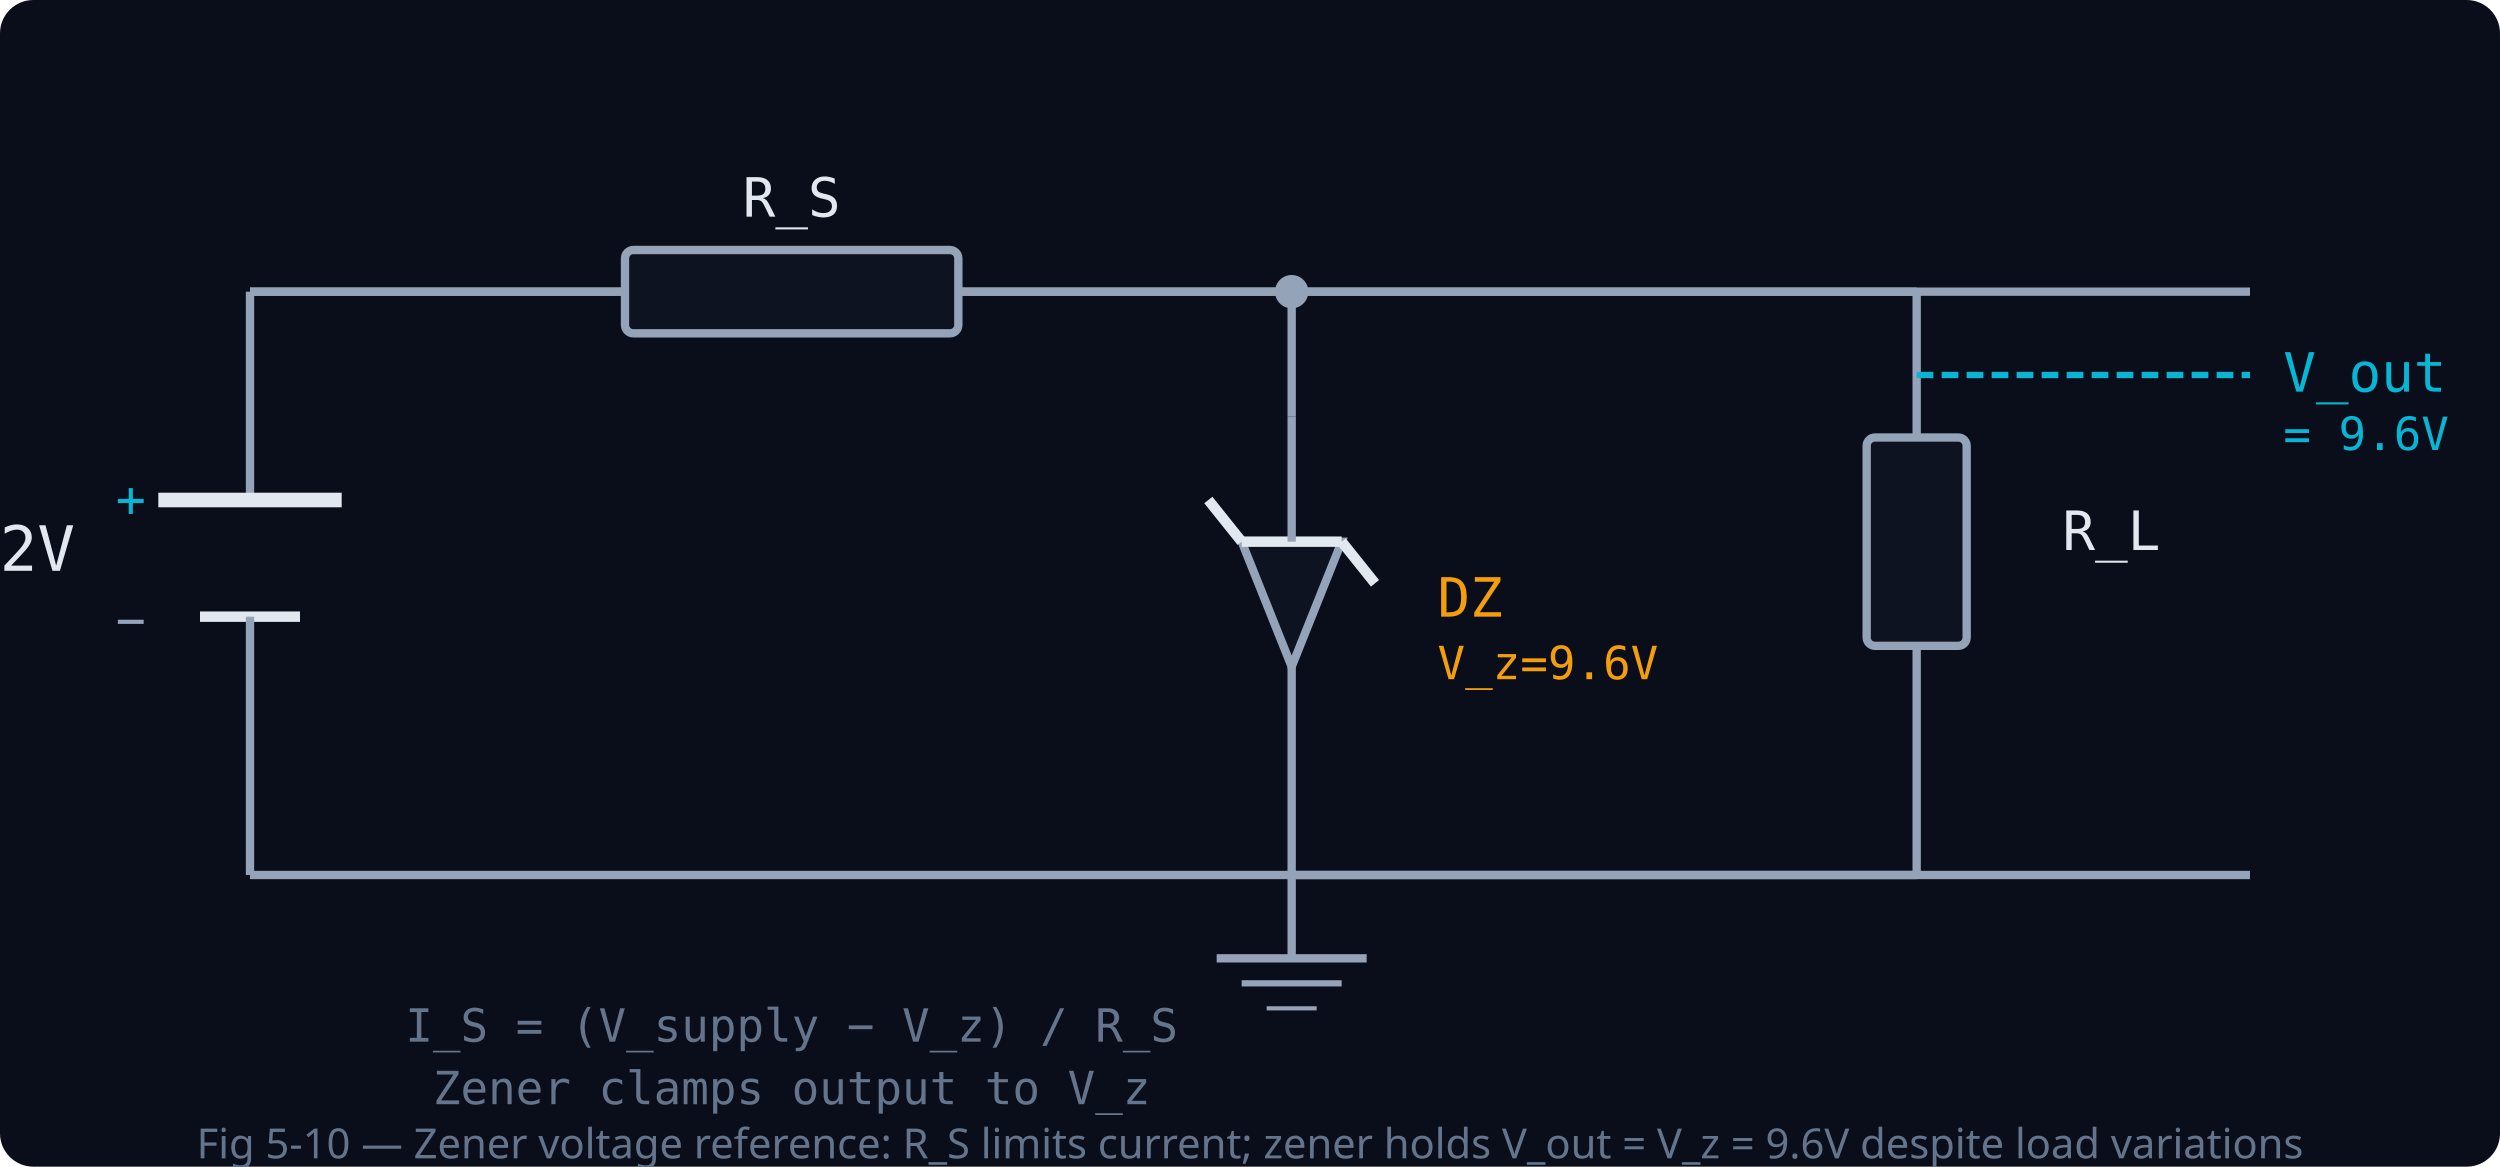
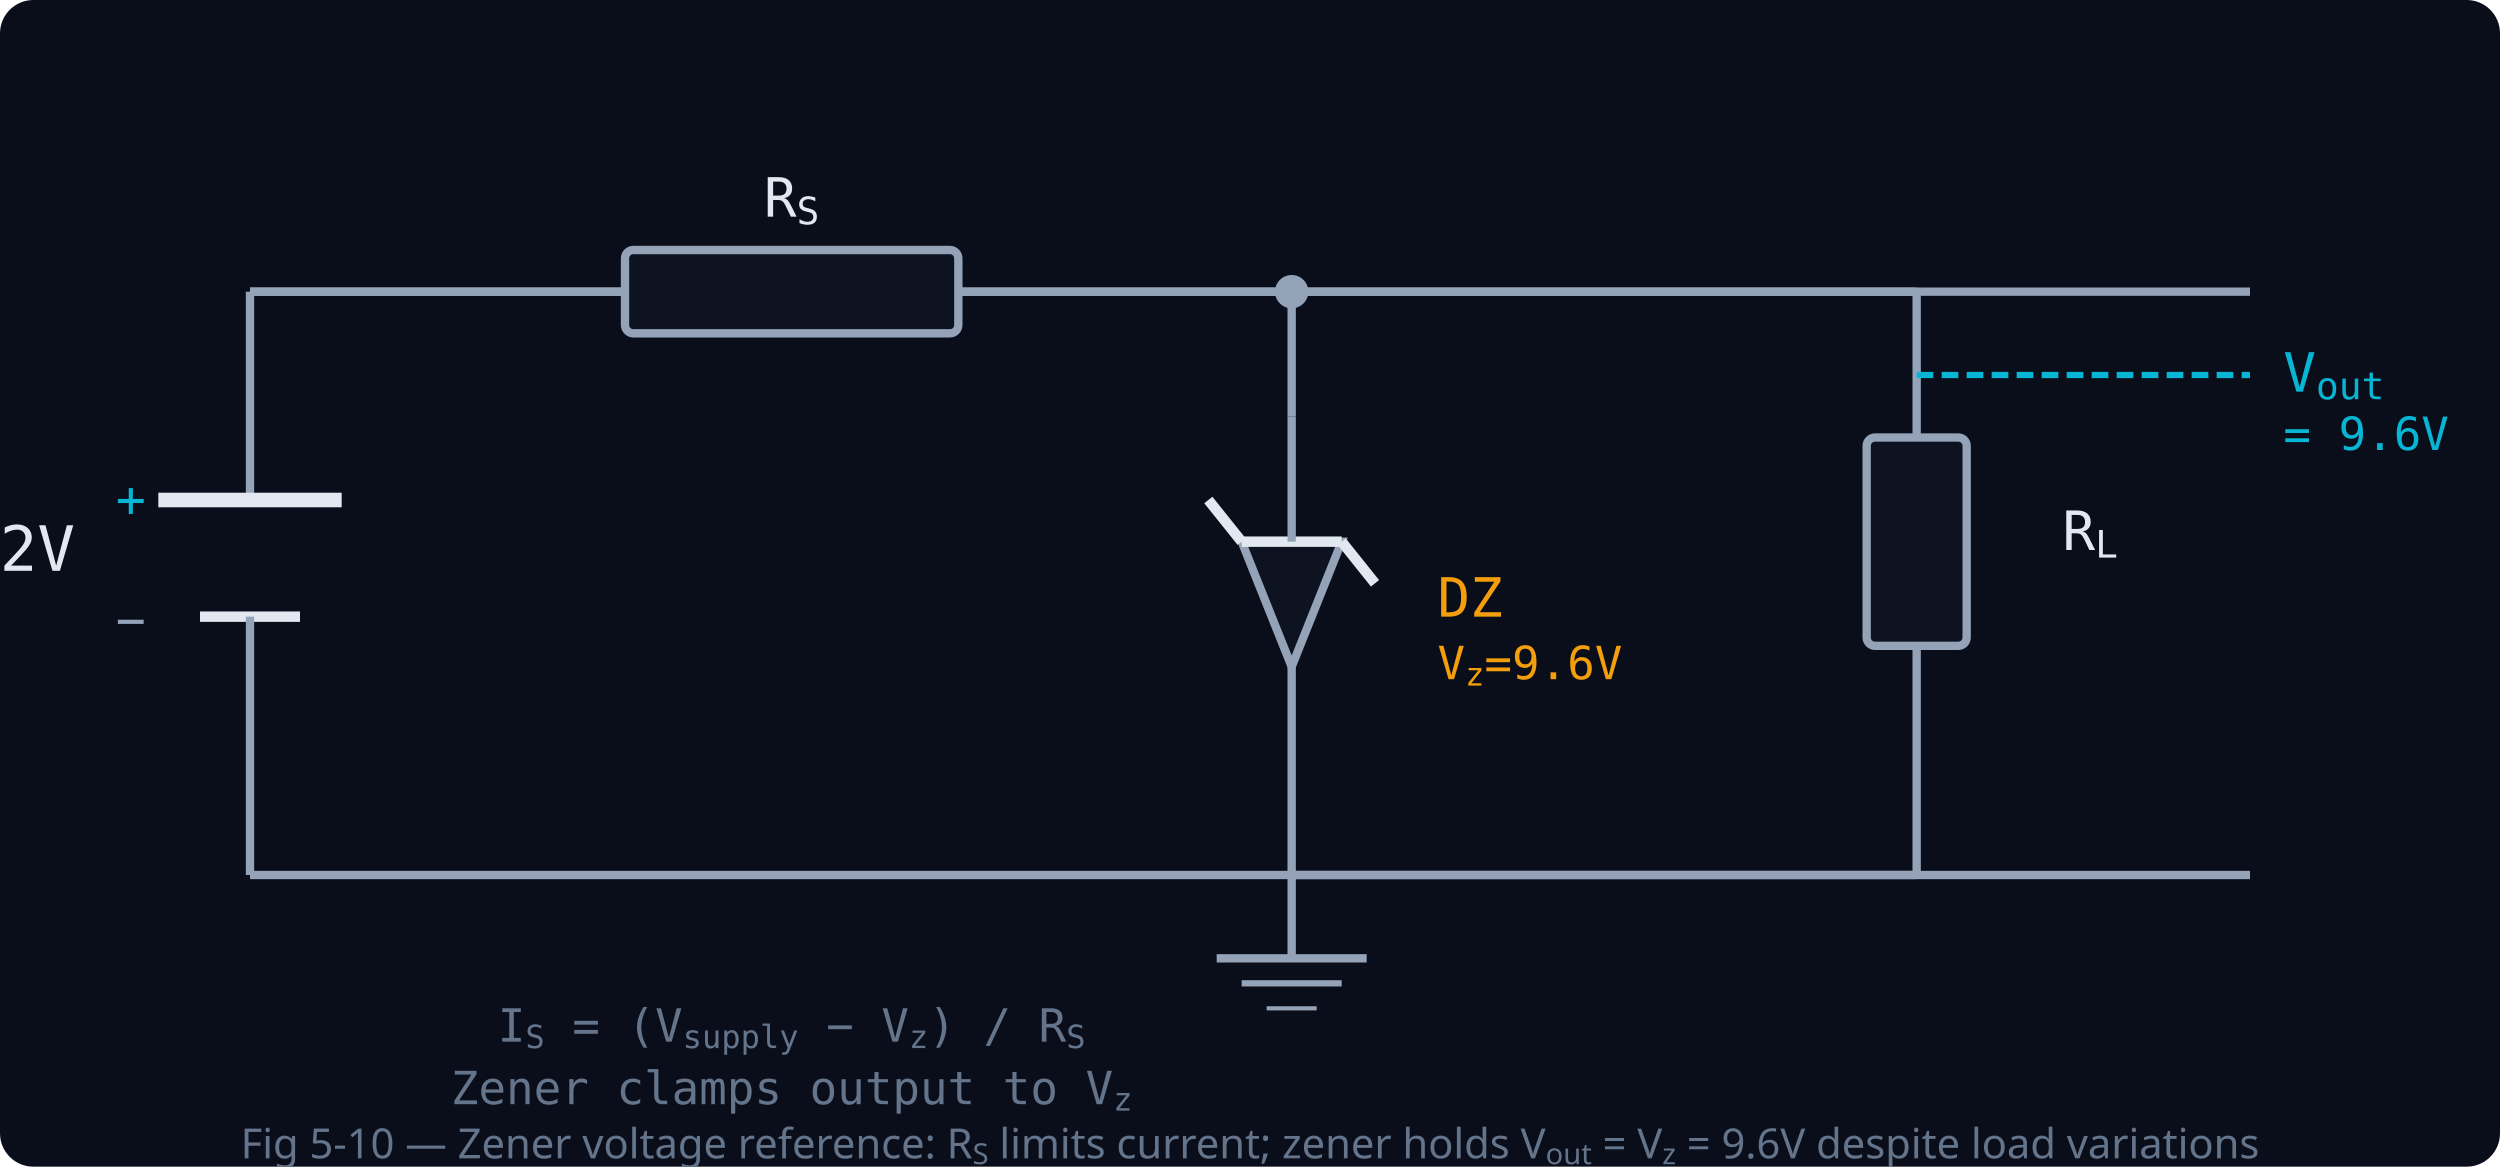
<svg xmlns="http://www.w3.org/2000/svg" viewBox="0 0 600 280" width="600" height="280">
  <rect width="600" height="280" fill="#0a0e1a" rx="8" />
  <line x1="60" y1="70" x2="540" y2="70" stroke="#94a3b8" stroke-width="2" />
  <line x1="60" y1="210" x2="540" y2="210" stroke="#94a3b8" stroke-width="2" />
  <line x1="60" y1="70" x2="60" y2="120" stroke="#94a3b8" stroke-width="2" />
  <line x1="38" y1="120" x2="82" y2="120" stroke="#e2e8f0" stroke-width="3.5" />
  <line x1="48" y1="148" x2="72" y2="148" stroke="#e2e8f0" stroke-width="2.5" />
  <line x1="60" y1="148" x2="60" y2="210" stroke="#94a3b8" stroke-width="2" />
  <text x="18" y="137" font-family="IBM Plex Mono, monospace" font-size="15" fill="#e2e8f0" text-anchor="end">12V</text>
  <text x="35" y="124" font-family="IBM Plex Mono, monospace" font-size="12" fill="#06b6d4" text-anchor="end">+</text>
  <text x="35" y="153" font-family="IBM Plex Mono, monospace" font-size="12" fill="#94a3b8" text-anchor="end">−</text>
  <line x1="60" y1="70" x2="150" y2="70" stroke="#94a3b8" stroke-width="2" />
  <rect x="150" y="60" width="80" height="20" fill="#0d1321" stroke="#94a3b8" stroke-width="2" rx="2" />
-   <text x="190" y="52" font-family="IBM Plex Mono, monospace" font-size="13" fill="#e2e8f0" text-anchor="middle">R_S</text>
+   <text x="190" y="52" font-family="IBM Plex Mono, monospace" font-size="13" fill="#e2e8f0" text-anchor="middle">R<tspan baseline-shift="sub" font-size="70%">S</tspan>
+   </text>
  <line x1="230" y1="70" x2="310" y2="70" stroke="#94a3b8" stroke-width="2" />
  <circle cx="310" cy="70" r="4" fill="#94a3b8" />
  <line x1="310" y1="70" x2="460" y2="70" stroke="#94a3b8" stroke-width="2" />
  <line x1="310" y1="70" x2="310" y2="100" stroke="#94a3b8" stroke-width="2" />
  <polygon points="298,130 322,130 310,160" fill="#0d1321" stroke="#94a3b8" stroke-width="2" />
  <line x1="298" y1="130" x2="322" y2="130" stroke="#e2e8f0" stroke-width="2.5" />
  <line x1="298" y1="130" x2="290" y2="120" stroke="#e2e8f0" stroke-width="2.5" />
  <line x1="322" y1="130" x2="330" y2="140" stroke="#e2e8f0" stroke-width="2.5" />
  <line x1="310" y1="100" x2="310" y2="130" stroke="#94a3b8" stroke-width="2" />
  <line x1="310" y1="160" x2="310" y2="210" stroke="#94a3b8" stroke-width="2" />
  <text x="345" y="148" font-family="IBM Plex Mono, monospace" font-size="13" fill="#f59e0b">DZ</text>
-   <text x="345" y="163" font-family="IBM Plex Mono, monospace" font-size="11" fill="#f59e0b">V_z=9.6V</text>
+   <text x="345" y="163" font-family="IBM Plex Mono, monospace" font-size="11" fill="#f59e0b">V<tspan baseline-shift="sub" font-size="70%">z</tspan>=9.6V</text>
  <line x1="460" y1="70" x2="460" y2="105" stroke="#94a3b8" stroke-width="2" />
  <rect x="448" y="105" width="24" height="50" fill="#0d1321" stroke="#94a3b8" stroke-width="2" rx="2" />
-   <text x="495" y="132" font-family="IBM Plex Mono, monospace" font-size="13" fill="#e2e8f0">R_L</text>
+   <text x="495" y="132" font-family="IBM Plex Mono, monospace" font-size="13" fill="#e2e8f0">R<tspan baseline-shift="sub" font-size="70%">L</tspan>
+   </text>
  <line x1="460" y1="155" x2="460" y2="210" stroke="#94a3b8" stroke-width="2" />
  <line x1="460" y1="210" x2="310" y2="210" stroke="#94a3b8" stroke-width="2" />
  <line x1="310" y1="210" x2="310" y2="230" stroke="#94a3b8" stroke-width="2" />
  <line x1="292" y1="230" x2="328" y2="230" stroke="#94a3b8" stroke-width="2" />
  <line x1="298" y1="236" x2="322" y2="236" stroke="#94a3b8" stroke-width="1.5" />
  <line x1="304" y1="242" x2="316" y2="242" stroke="#94a3b8" stroke-width="1" />
  <line x1="460" y1="90" x2="540" y2="90" stroke="#06b6d4" stroke-width="1.5" stroke-dasharray="4,2" />
-   <text x="548" y="94" font-family="IBM Plex Mono, monospace" font-size="13" fill="#06b6d4">V_out</text>
+   <text x="548" y="94" font-family="IBM Plex Mono, monospace" font-size="13" fill="#06b6d4">V<tspan baseline-shift="sub" font-size="70%">out</tspan>
+   </text>
  <text x="548" y="108" font-family="IBM Plex Mono, monospace" font-size="11" fill="#06b6d4">= 9.6V</text>
-   <text x="190" y="250" font-family="IBM Plex Mono, monospace" font-size="11" fill="#64748b" text-anchor="middle">I_S = (V_supply − V_z) / R_S</text>
-   <text x="190" y="265" font-family="IBM Plex Mono, monospace" font-size="11" fill="#64748b" text-anchor="middle">Zener clamps output to V_z</text>
-   <text x="300" y="278" font-family="IBM Plex Sans, sans-serif" font-size="10" fill="#64748b" text-anchor="middle">Fig 5-10 — Zener voltage reference: R_S limits current; zener holds V_out = V_z = 9.6V despite load variations</text>
+   <text x="190" y="250" font-family="IBM Plex Mono, monospace" font-size="11" fill="#64748b" text-anchor="middle">I<tspan baseline-shift="sub" font-size="70%">S</tspan> = (V<tspan baseline-shift="sub" font-size="70%">supply</tspan> − V<tspan baseline-shift="sub" font-size="70%">z</tspan>) / R<tspan baseline-shift="sub" font-size="70%">S</tspan>
+   </text>
+   <text x="190" y="265" font-family="IBM Plex Mono, monospace" font-size="11" fill="#64748b" text-anchor="middle">Zener clamps output to V<tspan baseline-shift="sub" font-size="70%">z</tspan>
+   </text>
+   <text x="300" y="278" font-family="IBM Plex Sans, sans-serif" font-size="10" fill="#64748b" text-anchor="middle">Fig 5-10 — Zener voltage reference: R<tspan baseline-shift="sub" font-size="70%">S</tspan> limits current; zener holds V<tspan baseline-shift="sub" font-size="70%">out</tspan> = V<tspan baseline-shift="sub" font-size="70%">z</tspan> = 9.6V despite load variations</text>
</svg>
